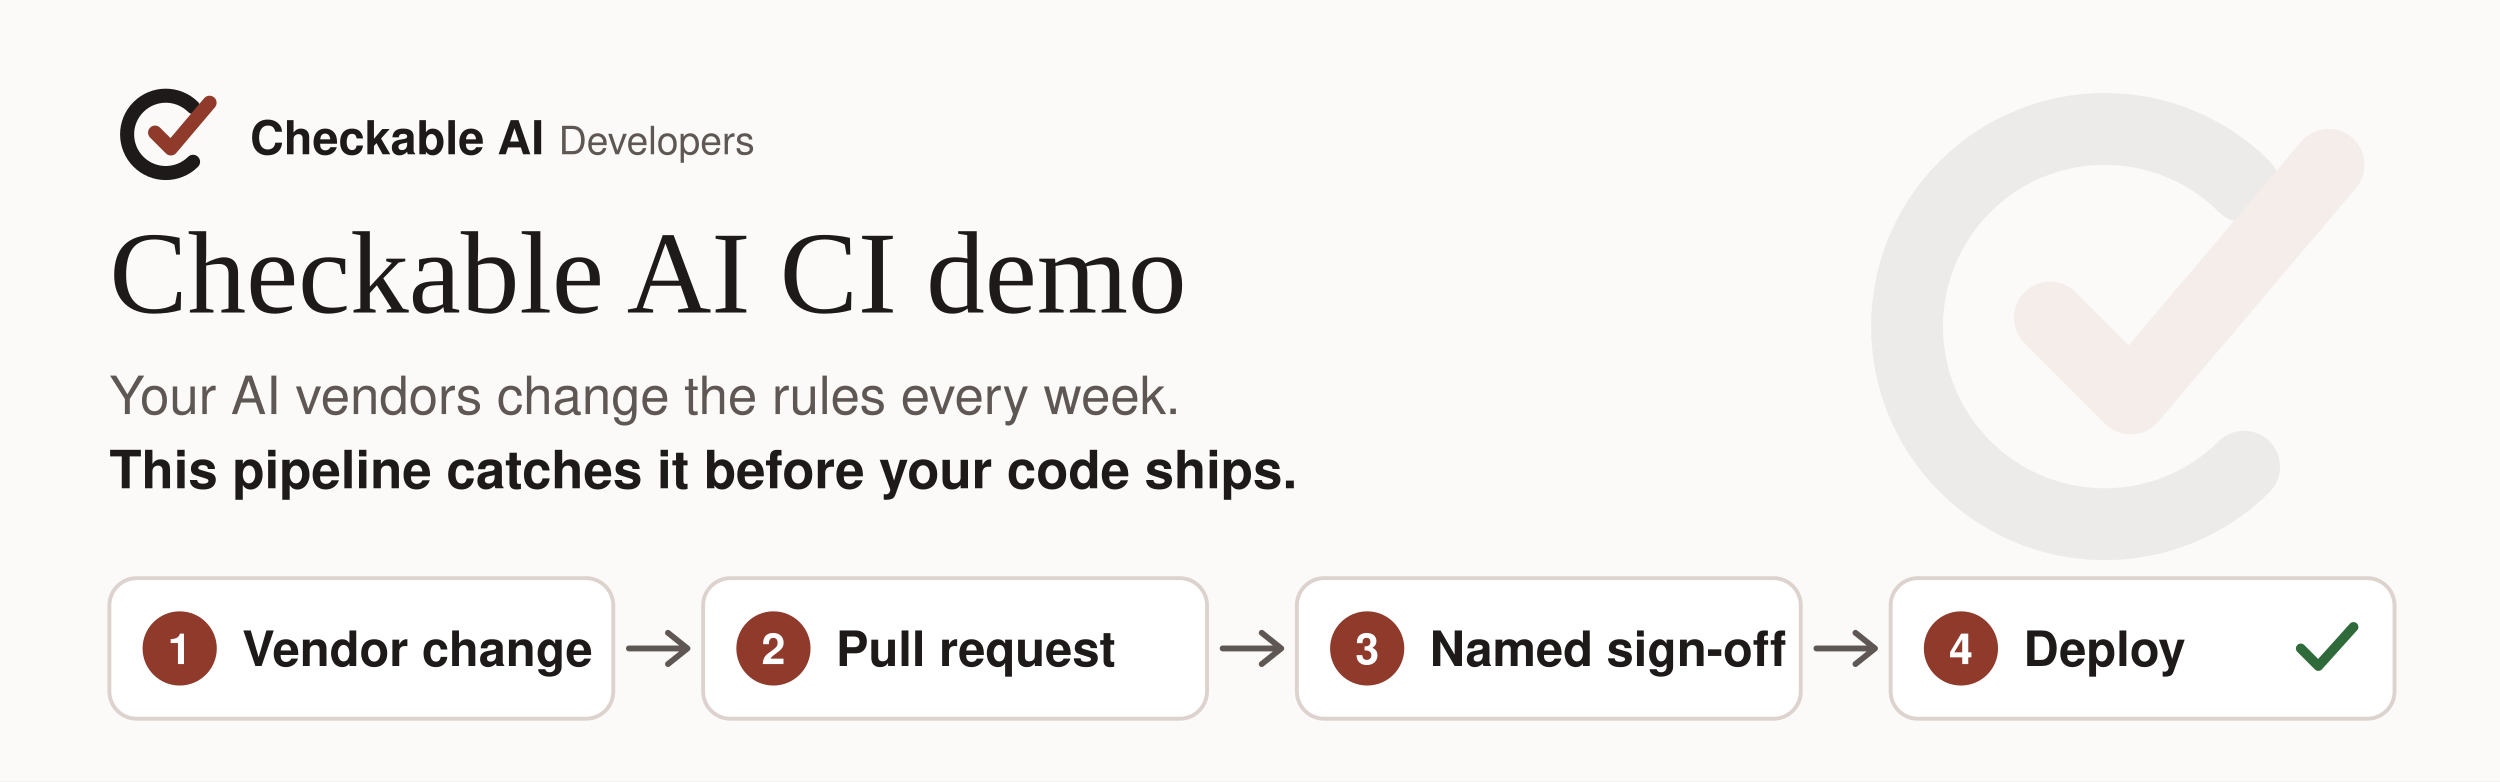
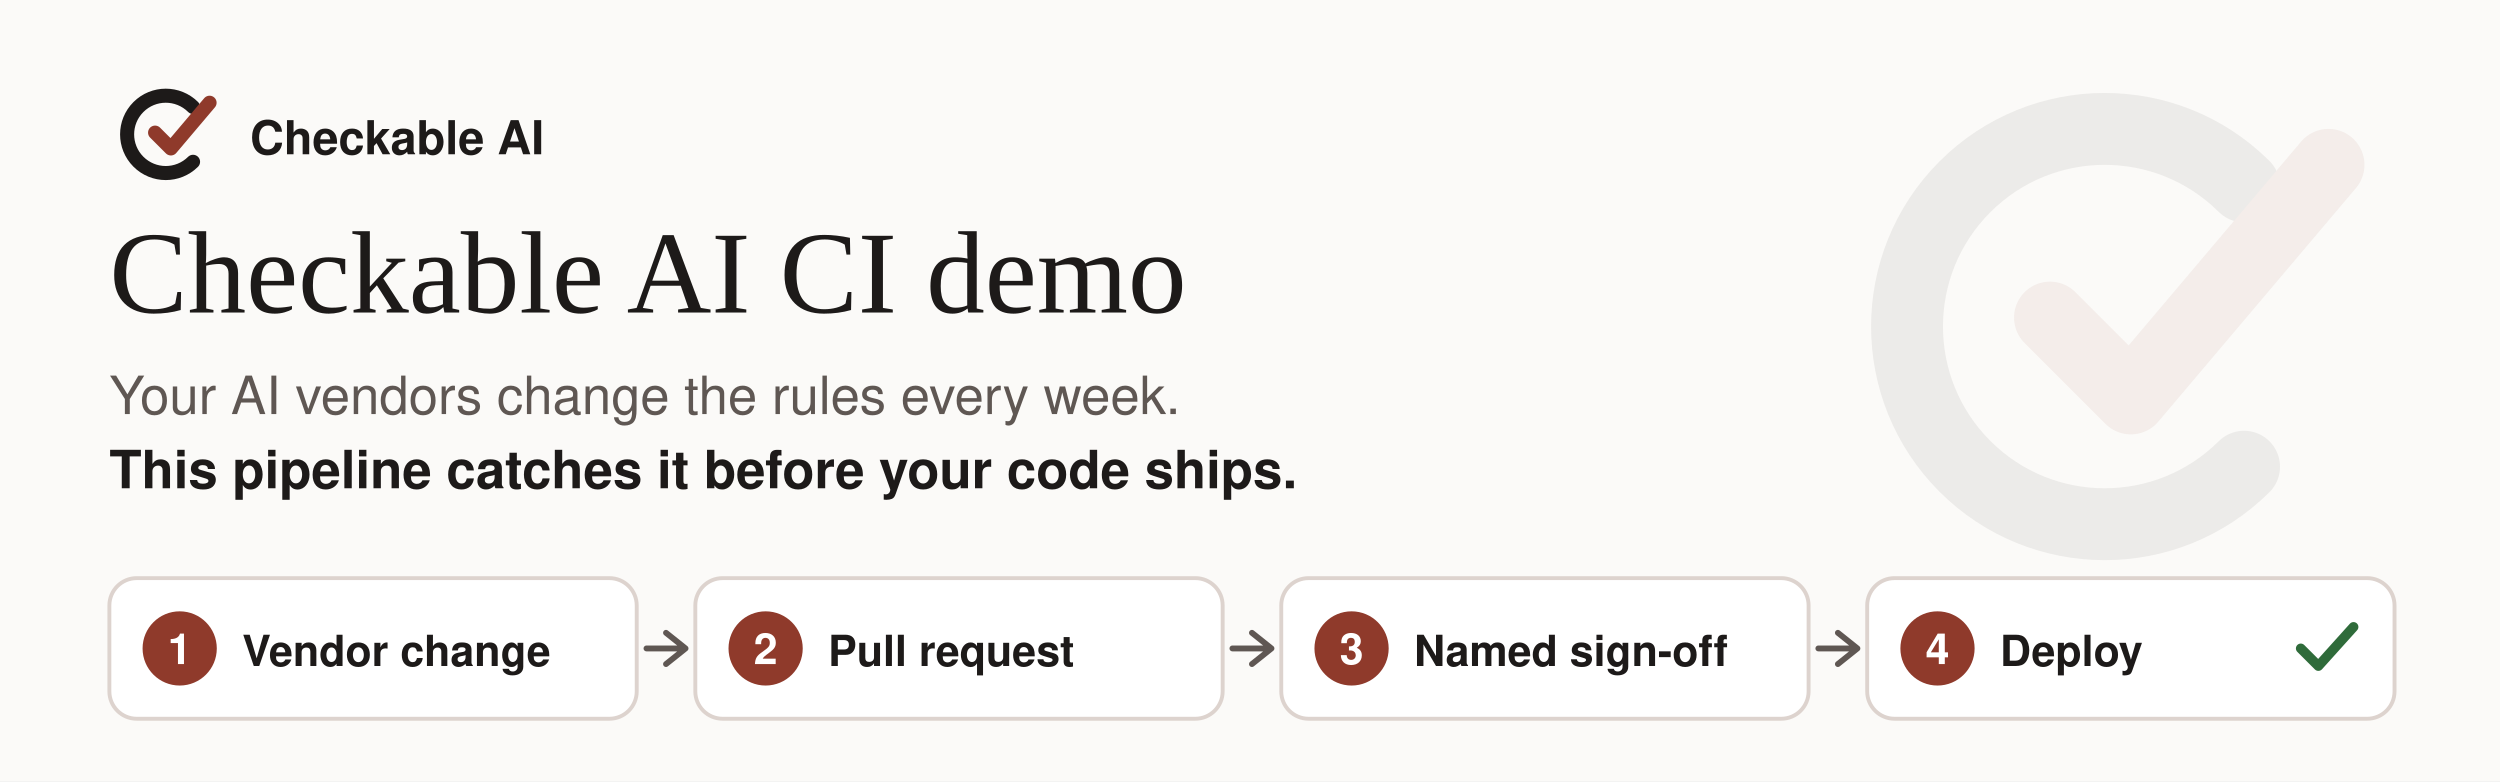
<svg xmlns="http://www.w3.org/2000/svg" viewBox="0 0 1280 400" width="1280" height="400" role="img" aria-labelledby="t d">
  <rect width="1280" height="400" fill="#fbfaf8" />
  <g transform="translate(930 20) scale(4.6)" fill="none" stroke-width="8" stroke-linecap="round" stroke-linejoin="round" opacity="0.07">
    <path d="M47.6 16.4A22 22 0 1 0 47.6 47.6" stroke="#1d1a19" />
    <path d="M26 31l9 9 22-26" stroke="#8f3a2b" />
  </g>
  <g transform="translate(56 40) scale(0.9)" fill="none" stroke-width="8" stroke-linecap="round" stroke-linejoin="round" opacity="1.0">
    <path d="M47.6 16.4A22 22 0 1 0 47.6 47.6" stroke="#1d1a19" />
    <path d="M26 31l9 9 22-26" stroke="#8f3a2b" />
  </g>
  <text x="128" y="79" font-family="-apple-system, 'Segoe UI', Helvetica, Arial, sans-serif" font-size="24" font-weight="600" fill="#1d1a19">Checkable AI</text>
-   <text x="286" y="79" font-family="-apple-system, 'Segoe UI', Helvetica, Arial, sans-serif" font-size="20" fill="#5f5753">Developers</text>
  <text x="56" y="160" font-family="Georgia, 'Times New Roman', serif" font-size="60" fill="#1d1a19">Checkable AI CI demo</text>
  <text x="56" y="212" font-family="-apple-system, 'Segoe UI', Helvetica, Arial, sans-serif" font-size="27" fill="#5f5753">Your AI vendors change the rules every week.</text>
  <text x="56" y="250" font-family="-apple-system, 'Segoe UI', Helvetica, Arial, sans-serif" font-size="27" font-weight="600" fill="#1d1a19">This pipeline catches it before your code ships.</text>
-   <rect x="56" y="296" width="258" height="72" rx="14" fill="#ffffff" stroke="#ddd3ce" stroke-width="2" />
+   <rect x="56" y="296" width="270" height="72" rx="14" fill="#ffffff" stroke="#ddd3ce" stroke-width="2" />
  <circle cx="92" cy="332.0" r="19" fill="#8f3a2b" />
  <text x="92" y="340.0" text-anchor="middle" font-family="-apple-system, 'Segoe UI', Helvetica, Arial, sans-serif" font-size="22" font-weight="700" fill="#ffffff">1</text>
-   <text x="124" y="341.0" font-family="-apple-system, 'Segoe UI', Helvetica, Arial, sans-serif" font-size="25" font-weight="600" fill="#1d1a19">Vendor change</text>
-   <path d="M322 332.0 H352 M342 324.0 L352 332.0 L342 340.0" fill="none" stroke="#5f5753" stroke-width="3" stroke-linecap="round" stroke-linejoin="round" />
-   <rect x="360" y="296" width="258" height="72" rx="14" fill="#ffffff" stroke="#ddd3ce" stroke-width="2" />
-   <circle cx="396" cy="332.0" r="19" fill="#8f3a2b" />
-   <text x="396" y="340.0" text-anchor="middle" font-family="-apple-system, 'Segoe UI', Helvetica, Arial, sans-serif" font-size="22" font-weight="700" fill="#ffffff">2</text>
-   <text x="428" y="341.0" font-family="-apple-system, 'Segoe UI', Helvetica, Arial, sans-serif" font-size="25" font-weight="600" fill="#1d1a19">Pull request</text>
-   <path d="M626 332.0 H656 M646 324.0 L656 332.0 L646 340.0" fill="none" stroke="#5f5753" stroke-width="3" stroke-linecap="round" stroke-linejoin="round" />
-   <rect x="664" y="296" width="258" height="72" rx="14" fill="#ffffff" stroke="#ddd3ce" stroke-width="2" />
-   <circle cx="700" cy="332.0" r="19" fill="#8f3a2b" />
-   <text x="700" y="340.0" text-anchor="middle" font-family="-apple-system, 'Segoe UI', Helvetica, Arial, sans-serif" font-size="22" font-weight="700" fill="#ffffff">3</text>
-   <text x="732" y="341.0" font-family="-apple-system, 'Segoe UI', Helvetica, Arial, sans-serif" font-size="25" font-weight="600" fill="#1d1a19">Named sign-off</text>
-   <path d="M930 332.0 H960 M950 324.0 L960 332.0 L950 340.0" fill="none" stroke="#5f5753" stroke-width="3" stroke-linecap="round" stroke-linejoin="round" />
-   <rect x="968" y="296" width="258" height="72" rx="14" fill="#ffffff" stroke="#ddd3ce" stroke-width="2" />
-   <circle cx="1004" cy="332.0" r="19" fill="#8f3a2b" />
-   <text x="1004" y="340.0" text-anchor="middle" font-family="-apple-system, 'Segoe UI', Helvetica, Arial, sans-serif" font-size="22" font-weight="700" fill="#ffffff">4</text>
-   <text x="1036" y="341.0" font-family="-apple-system, 'Segoe UI', Helvetica, Arial, sans-serif" font-size="25" font-weight="600" fill="#1d1a19">Deploy</text>
+   <text x="124" y="341.0" font-family="-apple-system, 'Segoe UI', Helvetica, Arial, sans-serif" font-size="22" font-weight="600" fill="#1d1a19">Vendor change</text>
+   <path d="M331 332.0 H351 M341 324.0 L351 332.0 L341 340.0" fill="none" stroke="#5f5753" stroke-width="3" stroke-linecap="round" stroke-linejoin="round" />
+   <rect x="356" y="296" width="270" height="72" rx="14" fill="#ffffff" stroke="#ddd3ce" stroke-width="2" />
+   <circle cx="392" cy="332.0" r="19" fill="#8f3a2b" />
+   <text x="392" y="340.0" text-anchor="middle" font-family="-apple-system, 'Segoe UI', Helvetica, Arial, sans-serif" font-size="22" font-weight="700" fill="#ffffff">2</text>
+   <text x="424" y="341.0" font-family="-apple-system, 'Segoe UI', Helvetica, Arial, sans-serif" font-size="22" font-weight="600" fill="#1d1a19">Pull request</text>
+   <path d="M631 332.0 H651 M641 324.0 L651 332.0 L641 340.0" fill="none" stroke="#5f5753" stroke-width="3" stroke-linecap="round" stroke-linejoin="round" />
+   <rect x="656" y="296" width="270" height="72" rx="14" fill="#ffffff" stroke="#ddd3ce" stroke-width="2" />
+   <circle cx="692" cy="332.0" r="19" fill="#8f3a2b" />
+   <text x="692" y="340.0" text-anchor="middle" font-family="-apple-system, 'Segoe UI', Helvetica, Arial, sans-serif" font-size="22" font-weight="700" fill="#ffffff">3</text>
+   <text x="724" y="341.0" font-family="-apple-system, 'Segoe UI', Helvetica, Arial, sans-serif" font-size="22" font-weight="600" fill="#1d1a19">Named sign-off</text>
+   <path d="M931 332.0 H951 M941 324.0 L951 332.0 L941 340.0" fill="none" stroke="#5f5753" stroke-width="3" stroke-linecap="round" stroke-linejoin="round" />
+   <rect x="956" y="296" width="270" height="72" rx="14" fill="#ffffff" stroke="#ddd3ce" stroke-width="2" />
+   <circle cx="992" cy="332.0" r="19" fill="#8f3a2b" />
+   <text x="992" y="340.0" text-anchor="middle" font-family="-apple-system, 'Segoe UI', Helvetica, Arial, sans-serif" font-size="22" font-weight="700" fill="#ffffff">4</text>
+   <text x="1024" y="341.0" font-family="-apple-system, 'Segoe UI', Helvetica, Arial, sans-serif" font-size="22" font-weight="600" fill="#1d1a19">Deploy</text>
  <path d="M1178 332.0 l9 9 l18 -20" fill="none" stroke="#2f6b3a" stroke-width="5" stroke-linecap="round" stroke-linejoin="round" />
</svg>
